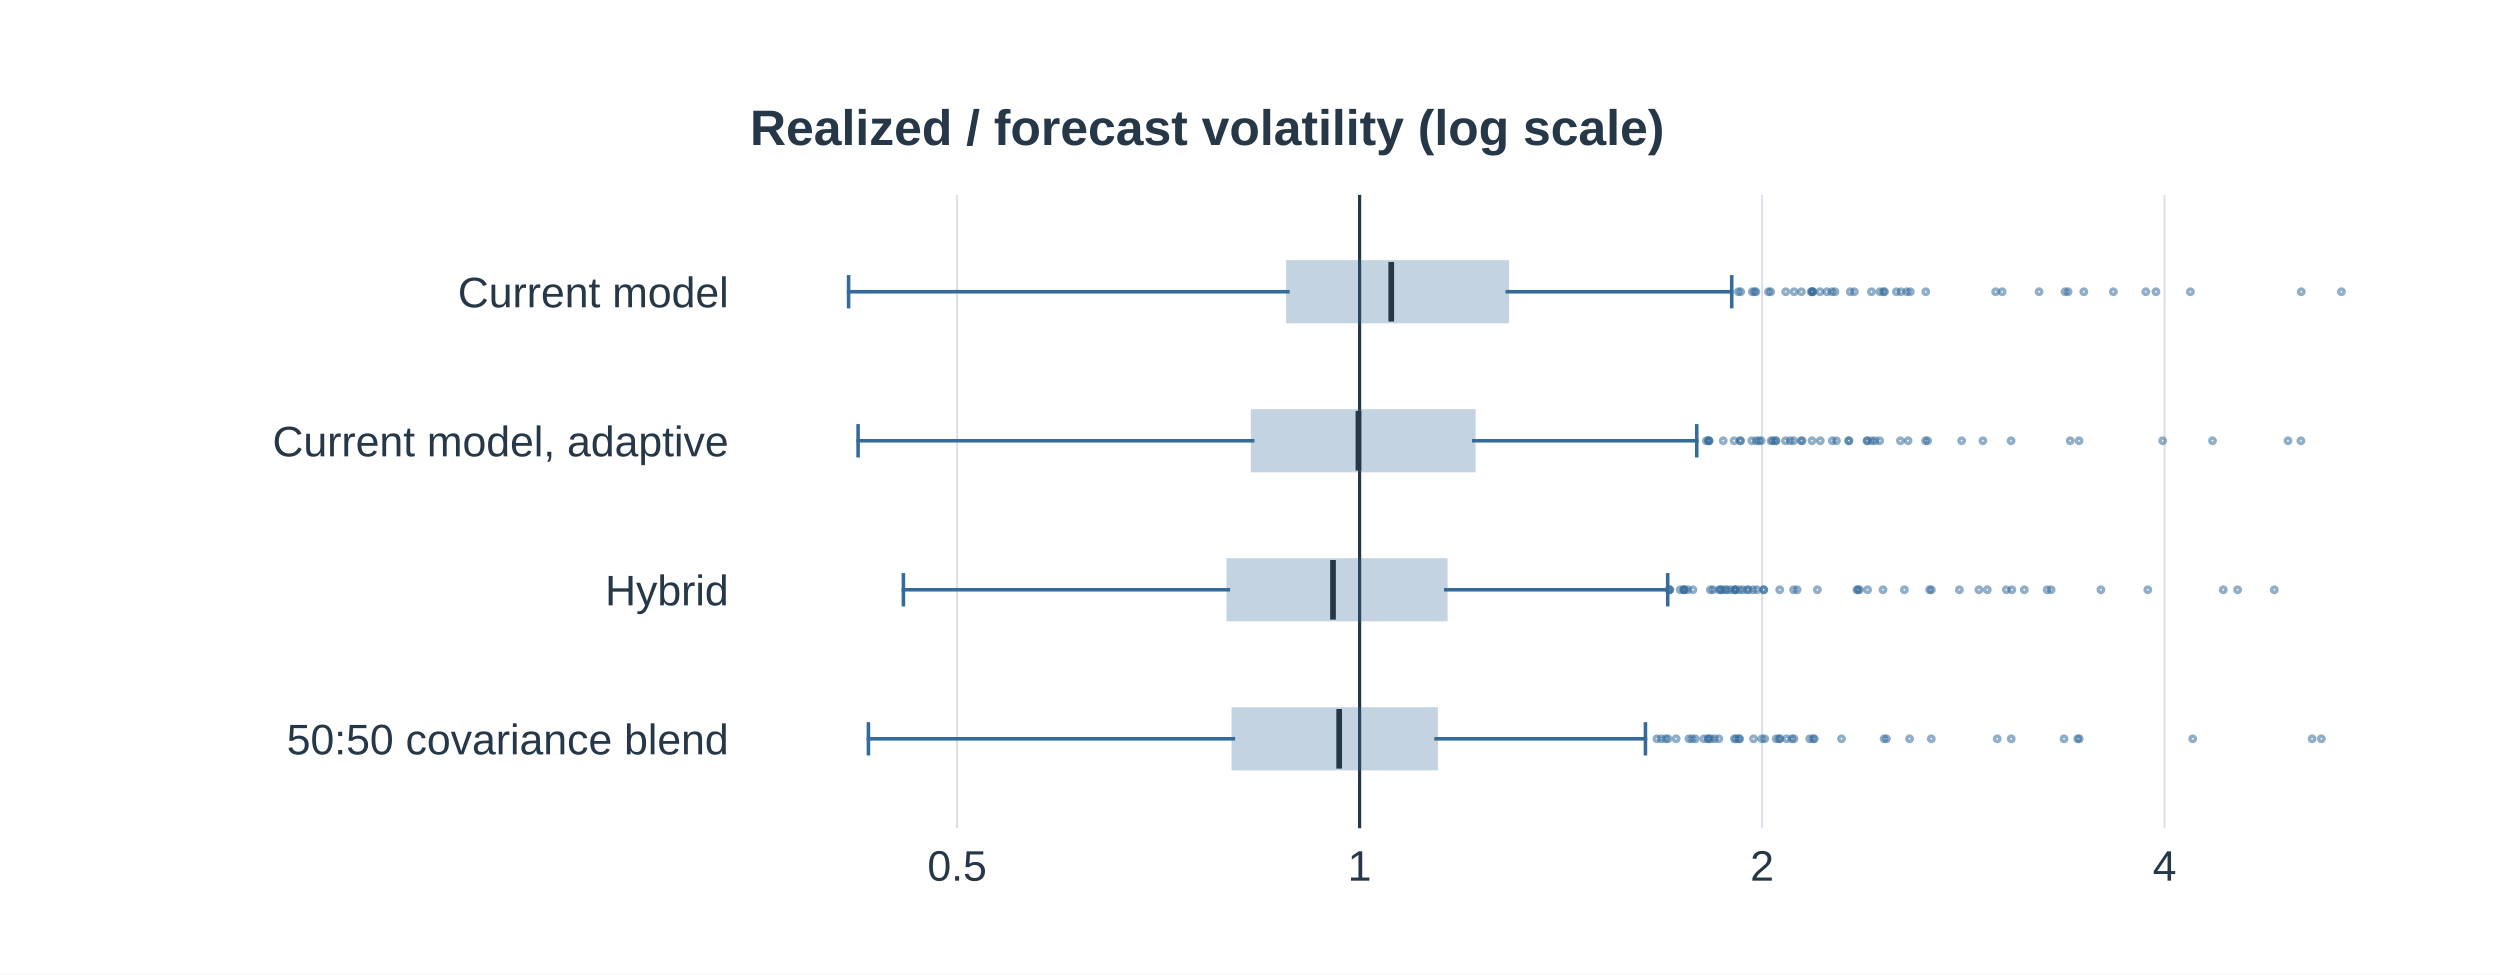
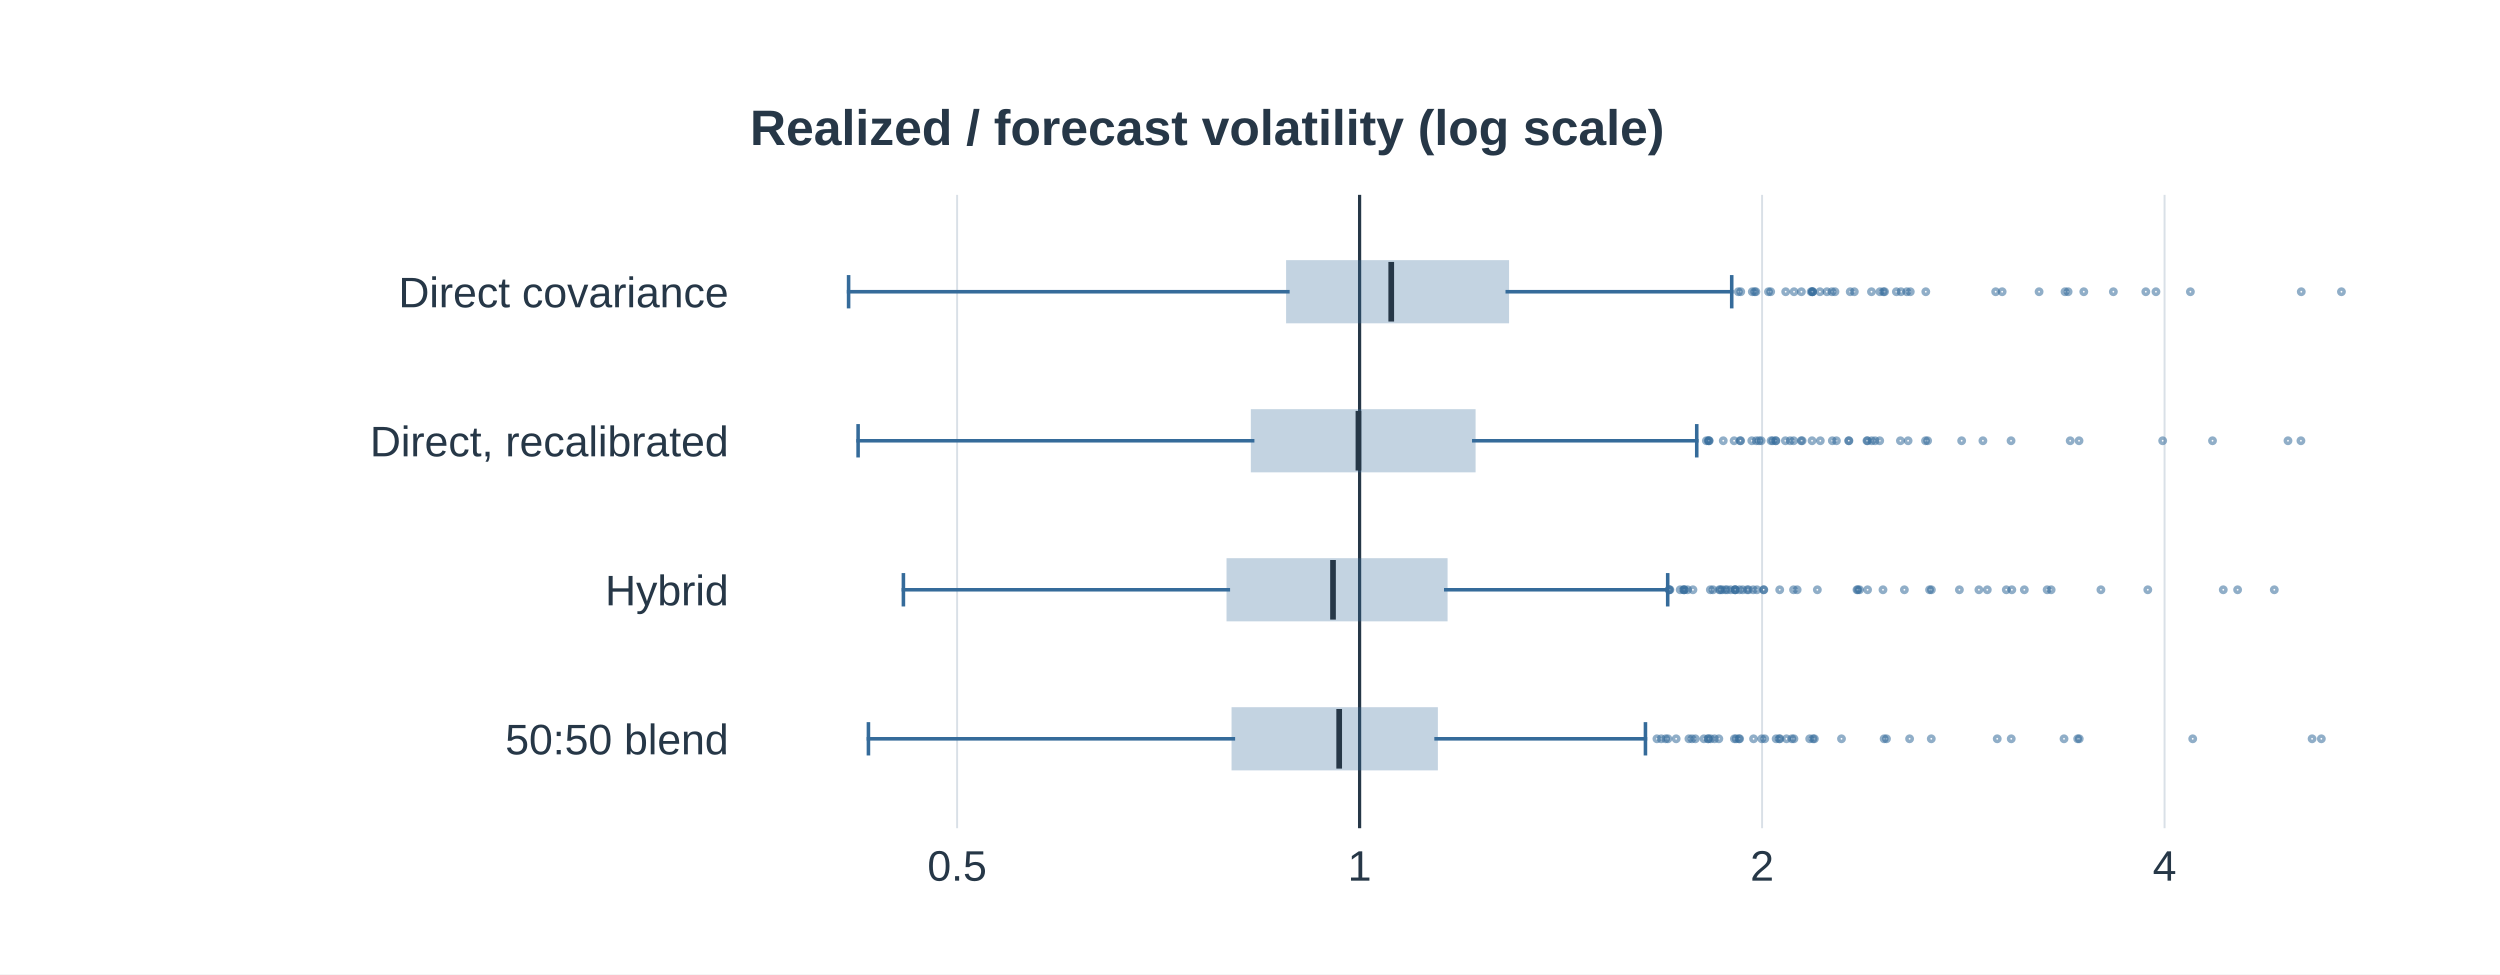
<svg xmlns="http://www.w3.org/2000/svg" xmlns:xlink="http://www.w3.org/1999/xlink" width="702pt" height="273.6pt" viewBox="0 0 702 273.6" version="1.1">
  <defs>
    <style type="text/css">*{stroke-linejoin: round; stroke-linecap: butt}</style>
  </defs>
  <g id="figure_1">
    <g id="patch_1">
      <path d="M 0 273.6 L 702 273.6 L 702 0 L 0 0 z " style="fill: #ffffff" />
    </g>
    <g id="axes_1">
      <g id="patch_2">
        <path d="M 210.6 232.56 L 673.92 232.56 L 673.92 54.72 L 210.6 54.72 z " style="fill: #ffffff" />
      </g>
      <g id="matplotlib.axis_1">
        <g id="xtick_1">
          <g id="line2d_1">
            <path d="M 268.756 232.56 L 268.756 54.72 " clip-path="url(#p8b981f08ff)" style="fill: none; stroke: #d9e0e7; stroke-width: 0.55; stroke-linecap: square" />
          </g>
          <g id="line2d_2" />
          <g id="text_1">
            <text style="font-size: 12px; font-family: 'Arial', 'DejaVu Sans', sans-serif; text-anchor: middle; fill: #263747" x="268.756" y="247.296" transform="rotate(-0 268.7559 247.2963)">0.5</text>
          </g>
        </g>
        <g id="xtick_2">
          <g id="line2d_3">
            <path d="M 381.774 232.56 L 381.774 54.72 " clip-path="url(#p8b981f08ff)" style="fill: none; stroke: #d9e0e7; stroke-width: 0.55; stroke-linecap: square" />
          </g>
          <g id="line2d_4" />
          <g id="text_2">
            <text style="font-size: 12px; font-family: 'Arial', 'DejaVu Sans', sans-serif; text-anchor: middle; fill: #263747" x="381.774" y="247.296" transform="rotate(-0 381.7735 247.2963)">1</text>
          </g>
        </g>
        <g id="xtick_3">
          <g id="line2d_5">
            <path d="M 494.791 232.56 L 494.791 54.72 " clip-path="url(#p8b981f08ff)" style="fill: none; stroke: #d9e0e7; stroke-width: 0.55; stroke-linecap: square" />
          </g>
          <g id="line2d_6" />
          <g id="text_3">
            <text style="font-size: 12px; font-family: 'Arial', 'DejaVu Sans', sans-serif; text-anchor: middle; fill: #263747" x="494.791" y="247.296" transform="rotate(-0 494.7912 247.2963)">2</text>
          </g>
        </g>
        <g id="xtick_4">
          <g id="line2d_7">
            <path d="M 607.809 232.56 L 607.809 54.72 " clip-path="url(#p8b981f08ff)" style="fill: none; stroke: #d9e0e7; stroke-width: 0.55; stroke-linecap: square" />
          </g>
          <g id="line2d_8" />
          <g id="text_4">
            <text style="font-size: 12px; font-family: 'Arial', 'DejaVu Sans', sans-serif; text-anchor: middle; fill: #263747" x="607.809" y="247.296" transform="rotate(-0 607.8089 247.2963)">4</text>
          </g>
        </g>
      </g>
      <g id="matplotlib.axis_2">
        <g id="ytick_1">
          <g id="line2d_9" />
          <g id="text_5">
-             <text style="font-size: 12px; font-family: 'Arial', 'DejaVu Sans', sans-serif; text-anchor: end; fill: #263747" x="204.6" y="86.287" transform="rotate(-0 204.6 86.28722)">Current model</text>
+             <text style="font-size: 12px; font-family: 'Arial', 'DejaVu Sans', sans-serif; text-anchor: end; fill: #263747" x="204.6" y="86.287" transform="rotate(-0 204.6 86.28722)">Direct covariance</text>
          </g>
        </g>
        <g id="ytick_2">
          <g id="line2d_10" />
          <g id="text_6">
-             <text style="font-size: 12px; font-family: 'Arial', 'DejaVu Sans', sans-serif; text-anchor: end; fill: #263747" x="204.6" y="128.132" transform="rotate(-0 204.6 128.1319)">Current model, adaptive</text>
+             <text style="font-size: 12px; font-family: 'Arial', 'DejaVu Sans', sans-serif; text-anchor: end; fill: #263747" x="204.6" y="128.132" transform="rotate(-0 204.6 128.1319)">Direct, recalibrated</text>
          </g>
        </g>
        <g id="ytick_3">
          <g id="line2d_11" />
          <g id="text_7">
            <text style="font-size: 12px; font-family: 'Arial', 'DejaVu Sans', sans-serif; text-anchor: end; fill: #263747" x="204.6" y="169.977" transform="rotate(-0 204.6 169.9766)">Hybrid</text>
          </g>
        </g>
        <g id="ytick_4">
          <g id="line2d_12" />
          <g id="text_8">
-             <text style="font-size: 12px; font-family: 'Arial', 'DejaVu Sans', sans-serif; text-anchor: end; fill: #263747" x="204.6" y="211.821" transform="rotate(-0 204.6 211.8213)">50:50 covariance blend</text>
+             <text style="font-size: 12px; font-family: 'Arial', 'DejaVu Sans', sans-serif; text-anchor: end; fill: #263747" x="204.6" y="211.821" transform="rotate(-0 204.6 211.8213)">50:50 blend</text>
          </g>
        </g>
      </g>
      <g id="line2d_13">
        <path d="M 381.774 232.56 L 381.774 54.72 " clip-path="url(#p8b981f08ff)" style="fill: none; stroke: #263747; stroke-width: 0.9; stroke-linecap: square" />
      </g>
      <g id="patch_3">
        <path d="M 361.635 73.55 L 361.635 90.288 L 423.247 90.288 L 423.247 73.55 L 361.635 73.55 z " clip-path="url(#p8b981f08ff)" style="fill: #356b9a; opacity: 0.3; stroke: #356b9a; stroke-linejoin: miter" />
      </g>
      <g id="line2d_14">
        <path d="M 361.635 81.919 L 238.285 81.919 " clip-path="url(#p8b981f08ff)" style="fill: none; stroke: #356b9a; stroke-linecap: square" />
      </g>
      <g id="line2d_15">
        <path d="M 423.247 81.919 L 486.266 81.919 " clip-path="url(#p8b981f08ff)" style="fill: none; stroke: #356b9a; stroke-linecap: square" />
      </g>
      <g id="line2d_16">
        <path d="M 238.285 77.735 L 238.285 86.104 " clip-path="url(#p8b981f08ff)" style="fill: none; stroke: #356b9a; stroke-linecap: square" />
      </g>
      <g id="line2d_17">
        <path d="M 486.266 77.735 L 486.266 86.104 " clip-path="url(#p8b981f08ff)" style="fill: none; stroke: #356b9a; stroke-linecap: square" />
      </g>
      <g id="line2d_18">
        <defs>
          <path id="m0760c5fe86" d="M 0 0.75 C 0.199 0.75 0.39 0.671 0.53 0.53 C 0.671 0.39 0.75 0.199 0.75 0 C 0.75 -0.199 0.671 -0.39 0.53 -0.53 C 0.39 -0.671 0.199 -0.75 0 -0.75 C -0.199 -0.75 -0.39 -0.671 -0.53 -0.53 C -0.671 -0.39 -0.75 -0.199 -0.75 0 C -0.75 0.199 -0.671 0.39 -0.53 0.53 C -0.39 0.671 -0.199 0.75 0 0.75 z " style="stroke: #356b9a; stroke-opacity: 0.55" />
        </defs>
        <g clip-path="url(#p8b981f08ff)">
          <use xlink:href="#m0760c5fe86" x="488.125" y="81.919" style="fill-opacity: 0; stroke: #356b9a; stroke-opacity: 0.55" />
          <use xlink:href="#m0760c5fe86" x="488.798" y="81.919" style="fill-opacity: 0; stroke: #356b9a; stroke-opacity: 0.55" />
          <use xlink:href="#m0760c5fe86" x="492.044" y="81.919" style="fill-opacity: 0; stroke: #356b9a; stroke-opacity: 0.55" />
          <use xlink:href="#m0760c5fe86" x="492.695" y="81.919" style="fill-opacity: 0; stroke: #356b9a; stroke-opacity: 0.55" />
          <use xlink:href="#m0760c5fe86" x="493.051" y="81.919" style="fill-opacity: 0; stroke: #356b9a; stroke-opacity: 0.55" />
          <use xlink:href="#m0760c5fe86" x="496.595" y="81.919" style="fill-opacity: 0; stroke: #356b9a; stroke-opacity: 0.55" />
          <use xlink:href="#m0760c5fe86" x="497.204" y="81.919" style="fill-opacity: 0; stroke: #356b9a; stroke-opacity: 0.55" />
          <use xlink:href="#m0760c5fe86" x="501.421" y="81.919" style="fill-opacity: 0; stroke: #356b9a; stroke-opacity: 0.55" />
          <use xlink:href="#m0760c5fe86" x="503.766" y="81.919" style="fill-opacity: 0; stroke: #356b9a; stroke-opacity: 0.55" />
          <use xlink:href="#m0760c5fe86" x="505.835" y="81.919" style="fill-opacity: 0; stroke: #356b9a; stroke-opacity: 0.55" />
          <use xlink:href="#m0760c5fe86" x="508.564" y="81.919" style="fill-opacity: 0; stroke: #356b9a; stroke-opacity: 0.55" />
          <use xlink:href="#m0760c5fe86" x="508.907" y="81.919" style="fill-opacity: 0; stroke: #356b9a; stroke-opacity: 0.55" />
          <use xlink:href="#m0760c5fe86" x="508.916" y="81.919" style="fill-opacity: 0; stroke: #356b9a; stroke-opacity: 0.55" />
          <use xlink:href="#m0760c5fe86" x="508.989" y="81.919" style="fill-opacity: 0; stroke: #356b9a; stroke-opacity: 0.55" />
          <use xlink:href="#m0760c5fe86" x="511.043" y="81.919" style="fill-opacity: 0; stroke: #356b9a; stroke-opacity: 0.55" />
          <use xlink:href="#m0760c5fe86" x="512.993" y="81.919" style="fill-opacity: 0; stroke: #356b9a; stroke-opacity: 0.55" />
          <use xlink:href="#m0760c5fe86" x="514.409" y="81.919" style="fill-opacity: 0; stroke: #356b9a; stroke-opacity: 0.55" />
          <use xlink:href="#m0760c5fe86" x="515.255" y="81.919" style="fill-opacity: 0; stroke: #356b9a; stroke-opacity: 0.55" />
          <use xlink:href="#m0760c5fe86" x="519.54" y="81.919" style="fill-opacity: 0; stroke: #356b9a; stroke-opacity: 0.55" />
          <use xlink:href="#m0760c5fe86" x="520.693" y="81.919" style="fill-opacity: 0; stroke: #356b9a; stroke-opacity: 0.55" />
          <use xlink:href="#m0760c5fe86" x="525.505" y="81.919" style="fill-opacity: 0; stroke: #356b9a; stroke-opacity: 0.55" />
          <use xlink:href="#m0760c5fe86" x="527.882" y="81.919" style="fill-opacity: 0; stroke: #356b9a; stroke-opacity: 0.55" />
          <use xlink:href="#m0760c5fe86" x="528.856" y="81.919" style="fill-opacity: 0; stroke: #356b9a; stroke-opacity: 0.55" />
          <use xlink:href="#m0760c5fe86" x="529.188" y="81.919" style="fill-opacity: 0; stroke: #356b9a; stroke-opacity: 0.55" />
          <use xlink:href="#m0760c5fe86" x="532.501" y="81.919" style="fill-opacity: 0; stroke: #356b9a; stroke-opacity: 0.55" />
          <use xlink:href="#m0760c5fe86" x="533.789" y="81.919" style="fill-opacity: 0; stroke: #356b9a; stroke-opacity: 0.55" />
          <use xlink:href="#m0760c5fe86" x="535.431" y="81.919" style="fill-opacity: 0; stroke: #356b9a; stroke-opacity: 0.55" />
          <use xlink:href="#m0760c5fe86" x="536.408" y="81.919" style="fill-opacity: 0; stroke: #356b9a; stroke-opacity: 0.55" />
          <use xlink:href="#m0760c5fe86" x="540.764" y="81.919" style="fill-opacity: 0; stroke: #356b9a; stroke-opacity: 0.55" />
          <use xlink:href="#m0760c5fe86" x="560.386" y="81.919" style="fill-opacity: 0; stroke: #356b9a; stroke-opacity: 0.55" />
          <use xlink:href="#m0760c5fe86" x="562.205" y="81.919" style="fill-opacity: 0; stroke: #356b9a; stroke-opacity: 0.55" />
          <use xlink:href="#m0760c5fe86" x="572.575" y="81.919" style="fill-opacity: 0; stroke: #356b9a; stroke-opacity: 0.55" />
          <use xlink:href="#m0760c5fe86" x="579.863" y="81.919" style="fill-opacity: 0; stroke: #356b9a; stroke-opacity: 0.55" />
          <use xlink:href="#m0760c5fe86" x="580.725" y="81.919" style="fill-opacity: 0; stroke: #356b9a; stroke-opacity: 0.55" />
          <use xlink:href="#m0760c5fe86" x="585.13" y="81.919" style="fill-opacity: 0; stroke: #356b9a; stroke-opacity: 0.55" />
          <use xlink:href="#m0760c5fe86" x="593.432" y="81.919" style="fill-opacity: 0; stroke: #356b9a; stroke-opacity: 0.55" />
          <use xlink:href="#m0760c5fe86" x="602.545" y="81.919" style="fill-opacity: 0; stroke: #356b9a; stroke-opacity: 0.55" />
          <use xlink:href="#m0760c5fe86" x="605.394" y="81.919" style="fill-opacity: 0; stroke: #356b9a; stroke-opacity: 0.55" />
          <use xlink:href="#m0760c5fe86" x="615.06" y="81.919" style="fill-opacity: 0; stroke: #356b9a; stroke-opacity: 0.55" />
          <use xlink:href="#m0760c5fe86" x="646.197" y="81.919" style="fill-opacity: 0; stroke: #356b9a; stroke-opacity: 0.55" />
          <use xlink:href="#m0760c5fe86" x="657.478" y="81.919" style="fill-opacity: 0; stroke: #356b9a; stroke-opacity: 0.55" />
        </g>
      </g>
      <g id="patch_4">
        <path d="M 351.738 115.395 L 351.738 132.133 L 413.845 132.133 L 413.845 115.395 L 351.738 115.395 z " clip-path="url(#p8b981f08ff)" style="fill: #356b9a; opacity: 0.3; stroke: #356b9a; stroke-linejoin: miter" />
      </g>
      <g id="line2d_19">
        <path d="M 351.738 123.764 L 240.956 123.764 " clip-path="url(#p8b981f08ff)" style="fill: none; stroke: #356b9a; stroke-linecap: square" />
      </g>
      <g id="line2d_20">
        <path d="M 413.845 123.764 L 476.445 123.764 " clip-path="url(#p8b981f08ff)" style="fill: none; stroke: #356b9a; stroke-linecap: square" />
      </g>
      <g id="line2d_21">
        <path d="M 240.956 119.579 L 240.956 127.948 " clip-path="url(#p8b981f08ff)" style="fill: none; stroke: #356b9a; stroke-linecap: square" />
      </g>
      <g id="line2d_22">
        <path d="M 476.445 119.579 L 476.445 127.948 " clip-path="url(#p8b981f08ff)" style="fill: none; stroke: #356b9a; stroke-linecap: square" />
      </g>
      <g id="line2d_23">
        <g clip-path="url(#p8b981f08ff)">
          <use xlink:href="#m0760c5fe86" x="479.145" y="123.764" style="fill-opacity: 0; stroke: #356b9a; stroke-opacity: 0.55" />
          <use xlink:href="#m0760c5fe86" x="479.68" y="123.764" style="fill-opacity: 0; stroke: #356b9a; stroke-opacity: 0.55" />
          <use xlink:href="#m0760c5fe86" x="479.858" y="123.764" style="fill-opacity: 0; stroke: #356b9a; stroke-opacity: 0.55" />
          <use xlink:href="#m0760c5fe86" x="479.943" y="123.764" style="fill-opacity: 0; stroke: #356b9a; stroke-opacity: 0.55" />
          <use xlink:href="#m0760c5fe86" x="483.889" y="123.764" style="fill-opacity: 0; stroke: #356b9a; stroke-opacity: 0.55" />
          <use xlink:href="#m0760c5fe86" x="486.938" y="123.764" style="fill-opacity: 0; stroke: #356b9a; stroke-opacity: 0.55" />
          <use xlink:href="#m0760c5fe86" x="488.624" y="123.764" style="fill-opacity: 0; stroke: #356b9a; stroke-opacity: 0.55" />
          <use xlink:href="#m0760c5fe86" x="488.771" y="123.764" style="fill-opacity: 0; stroke: #356b9a; stroke-opacity: 0.55" />
          <use xlink:href="#m0760c5fe86" x="491.902" y="123.764" style="fill-opacity: 0; stroke: #356b9a; stroke-opacity: 0.55" />
          <use xlink:href="#m0760c5fe86" x="493.143" y="123.764" style="fill-opacity: 0; stroke: #356b9a; stroke-opacity: 0.55" />
          <use xlink:href="#m0760c5fe86" x="493.924" y="123.764" style="fill-opacity: 0; stroke: #356b9a; stroke-opacity: 0.55" />
          <use xlink:href="#m0760c5fe86" x="494.537" y="123.764" style="fill-opacity: 0; stroke: #356b9a; stroke-opacity: 0.55" />
          <use xlink:href="#m0760c5fe86" x="497.321" y="123.764" style="fill-opacity: 0; stroke: #356b9a; stroke-opacity: 0.55" />
          <use xlink:href="#m0760c5fe86" x="497.787" y="123.764" style="fill-opacity: 0; stroke: #356b9a; stroke-opacity: 0.55" />
          <use xlink:href="#m0760c5fe86" x="498.603" y="123.764" style="fill-opacity: 0; stroke: #356b9a; stroke-opacity: 0.55" />
          <use xlink:href="#m0760c5fe86" x="498.689" y="123.764" style="fill-opacity: 0; stroke: #356b9a; stroke-opacity: 0.55" />
          <use xlink:href="#m0760c5fe86" x="501.337" y="123.764" style="fill-opacity: 0; stroke: #356b9a; stroke-opacity: 0.55" />
          <use xlink:href="#m0760c5fe86" x="502.681" y="123.764" style="fill-opacity: 0; stroke: #356b9a; stroke-opacity: 0.55" />
          <use xlink:href="#m0760c5fe86" x="503.656" y="123.764" style="fill-opacity: 0; stroke: #356b9a; stroke-opacity: 0.55" />
          <use xlink:href="#m0760c5fe86" x="505.776" y="123.764" style="fill-opacity: 0; stroke: #356b9a; stroke-opacity: 0.55" />
          <use xlink:href="#m0760c5fe86" x="506.041" y="123.764" style="fill-opacity: 0; stroke: #356b9a; stroke-opacity: 0.55" />
          <use xlink:href="#m0760c5fe86" x="508.824" y="123.764" style="fill-opacity: 0; stroke: #356b9a; stroke-opacity: 0.55" />
          <use xlink:href="#m0760c5fe86" x="511.139" y="123.764" style="fill-opacity: 0; stroke: #356b9a; stroke-opacity: 0.55" />
          <use xlink:href="#m0760c5fe86" x="514.513" y="123.764" style="fill-opacity: 0; stroke: #356b9a; stroke-opacity: 0.55" />
          <use xlink:href="#m0760c5fe86" x="515.671" y="123.764" style="fill-opacity: 0; stroke: #356b9a; stroke-opacity: 0.55" />
          <use xlink:href="#m0760c5fe86" x="519.097" y="123.764" style="fill-opacity: 0; stroke: #356b9a; stroke-opacity: 0.55" />
          <use xlink:href="#m0760c5fe86" x="519.188" y="123.764" style="fill-opacity: 0; stroke: #356b9a; stroke-opacity: 0.55" />
          <use xlink:href="#m0760c5fe86" x="524.232" y="123.764" style="fill-opacity: 0; stroke: #356b9a; stroke-opacity: 0.55" />
          <use xlink:href="#m0760c5fe86" x="524.389" y="123.764" style="fill-opacity: 0; stroke: #356b9a; stroke-opacity: 0.55" />
          <use xlink:href="#m0760c5fe86" x="525.583" y="123.764" style="fill-opacity: 0; stroke: #356b9a; stroke-opacity: 0.55" />
          <use xlink:href="#m0760c5fe86" x="526.523" y="123.764" style="fill-opacity: 0; stroke: #356b9a; stroke-opacity: 0.55" />
          <use xlink:href="#m0760c5fe86" x="527.824" y="123.764" style="fill-opacity: 0; stroke: #356b9a; stroke-opacity: 0.55" />
          <use xlink:href="#m0760c5fe86" x="533.633" y="123.764" style="fill-opacity: 0; stroke: #356b9a; stroke-opacity: 0.55" />
          <use xlink:href="#m0760c5fe86" x="535.795" y="123.764" style="fill-opacity: 0; stroke: #356b9a; stroke-opacity: 0.55" />
          <use xlink:href="#m0760c5fe86" x="540.687" y="123.764" style="fill-opacity: 0; stroke: #356b9a; stroke-opacity: 0.55" />
          <use xlink:href="#m0760c5fe86" x="541.279" y="123.764" style="fill-opacity: 0; stroke: #356b9a; stroke-opacity: 0.55" />
          <use xlink:href="#m0760c5fe86" x="550.832" y="123.764" style="fill-opacity: 0; stroke: #356b9a; stroke-opacity: 0.55" />
          <use xlink:href="#m0760c5fe86" x="556.802" y="123.764" style="fill-opacity: 0; stroke: #356b9a; stroke-opacity: 0.55" />
          <use xlink:href="#m0760c5fe86" x="564.703" y="123.764" style="fill-opacity: 0; stroke: #356b9a; stroke-opacity: 0.55" />
          <use xlink:href="#m0760c5fe86" x="581.31" y="123.764" style="fill-opacity: 0; stroke: #356b9a; stroke-opacity: 0.55" />
          <use xlink:href="#m0760c5fe86" x="583.791" y="123.764" style="fill-opacity: 0; stroke: #356b9a; stroke-opacity: 0.55" />
          <use xlink:href="#m0760c5fe86" x="607.281" y="123.764" style="fill-opacity: 0; stroke: #356b9a; stroke-opacity: 0.55" />
          <use xlink:href="#m0760c5fe86" x="621.273" y="123.764" style="fill-opacity: 0; stroke: #356b9a; stroke-opacity: 0.55" />
          <use xlink:href="#m0760c5fe86" x="642.466" y="123.764" style="fill-opacity: 0; stroke: #356b9a; stroke-opacity: 0.55" />
          <use xlink:href="#m0760c5fe86" x="646.101" y="123.764" style="fill-opacity: 0; stroke: #356b9a; stroke-opacity: 0.55" />
        </g>
      </g>
      <g id="patch_5">
        <path d="M 344.908 157.24 L 344.908 173.977 L 405.979 173.977 L 405.979 157.24 L 344.908 157.24 z " clip-path="url(#p8b981f08ff)" style="fill: #356b9a; opacity: 0.3; stroke: #356b9a; stroke-linejoin: miter" />
      </g>
      <g id="line2d_24">
        <path d="M 344.908 165.608 L 253.677 165.608 " clip-path="url(#p8b981f08ff)" style="fill: none; stroke: #356b9a; stroke-linecap: square" />
      </g>
      <g id="line2d_25">
        <path d="M 405.979 165.608 L 468.291 165.608 " clip-path="url(#p8b981f08ff)" style="fill: none; stroke: #356b9a; stroke-linecap: square" />
      </g>
      <g id="line2d_26">
        <path d="M 253.677 161.424 L 253.677 169.793 " clip-path="url(#p8b981f08ff)" style="fill: none; stroke: #356b9a; stroke-linecap: square" />
      </g>
      <g id="line2d_27">
        <path d="M 468.291 161.424 L 468.291 169.793 " clip-path="url(#p8b981f08ff)" style="fill: none; stroke: #356b9a; stroke-linecap: square" />
      </g>
      <g id="line2d_28">
        <g clip-path="url(#p8b981f08ff)">
          <use xlink:href="#m0760c5fe86" x="468.688" y="165.608" style="fill-opacity: 0; stroke: #356b9a; stroke-opacity: 0.55" />
          <use xlink:href="#m0760c5fe86" x="468.711" y="165.608" style="fill-opacity: 0; stroke: #356b9a; stroke-opacity: 0.55" />
          <use xlink:href="#m0760c5fe86" x="468.918" y="165.608" style="fill-opacity: 0; stroke: #356b9a; stroke-opacity: 0.55" />
          <use xlink:href="#m0760c5fe86" x="471.794" y="165.608" style="fill-opacity: 0; stroke: #356b9a; stroke-opacity: 0.55" />
          <use xlink:href="#m0760c5fe86" x="472.714" y="165.608" style="fill-opacity: 0; stroke: #356b9a; stroke-opacity: 0.55" />
          <use xlink:href="#m0760c5fe86" x="472.918" y="165.608" style="fill-opacity: 0; stroke: #356b9a; stroke-opacity: 0.55" />
          <use xlink:href="#m0760c5fe86" x="472.969" y="165.608" style="fill-opacity: 0; stroke: #356b9a; stroke-opacity: 0.55" />
          <use xlink:href="#m0760c5fe86" x="473.882" y="165.608" style="fill-opacity: 0; stroke: #356b9a; stroke-opacity: 0.55" />
          <use xlink:href="#m0760c5fe86" x="475.38" y="165.608" style="fill-opacity: 0; stroke: #356b9a; stroke-opacity: 0.55" />
          <use xlink:href="#m0760c5fe86" x="480.261" y="165.608" style="fill-opacity: 0; stroke: #356b9a; stroke-opacity: 0.55" />
          <use xlink:href="#m0760c5fe86" x="481" y="165.608" style="fill-opacity: 0; stroke: #356b9a; stroke-opacity: 0.55" />
          <use xlink:href="#m0760c5fe86" x="482.782" y="165.608" style="fill-opacity: 0; stroke: #356b9a; stroke-opacity: 0.55" />
          <use xlink:href="#m0760c5fe86" x="483.08" y="165.608" style="fill-opacity: 0; stroke: #356b9a; stroke-opacity: 0.55" />
          <use xlink:href="#m0760c5fe86" x="483.577" y="165.608" style="fill-opacity: 0; stroke: #356b9a; stroke-opacity: 0.55" />
          <use xlink:href="#m0760c5fe86" x="484.495" y="165.608" style="fill-opacity: 0; stroke: #356b9a; stroke-opacity: 0.55" />
          <use xlink:href="#m0760c5fe86" x="484.994" y="165.608" style="fill-opacity: 0; stroke: #356b9a; stroke-opacity: 0.55" />
          <use xlink:href="#m0760c5fe86" x="485.981" y="165.608" style="fill-opacity: 0; stroke: #356b9a; stroke-opacity: 0.55" />
          <use xlink:href="#m0760c5fe86" x="487.181" y="165.608" style="fill-opacity: 0; stroke: #356b9a; stroke-opacity: 0.55" />
          <use xlink:href="#m0760c5fe86" x="487.237" y="165.608" style="fill-opacity: 0; stroke: #356b9a; stroke-opacity: 0.55" />
          <use xlink:href="#m0760c5fe86" x="487.253" y="165.608" style="fill-opacity: 0; stroke: #356b9a; stroke-opacity: 0.55" />
          <use xlink:href="#m0760c5fe86" x="488.45" y="165.608" style="fill-opacity: 0; stroke: #356b9a; stroke-opacity: 0.55" />
          <use xlink:href="#m0760c5fe86" x="489.355" y="165.608" style="fill-opacity: 0; stroke: #356b9a; stroke-opacity: 0.55" />
          <use xlink:href="#m0760c5fe86" x="490.593" y="165.608" style="fill-opacity: 0; stroke: #356b9a; stroke-opacity: 0.55" />
          <use xlink:href="#m0760c5fe86" x="490.976" y="165.608" style="fill-opacity: 0; stroke: #356b9a; stroke-opacity: 0.55" />
          <use xlink:href="#m0760c5fe86" x="492.294" y="165.608" style="fill-opacity: 0; stroke: #356b9a; stroke-opacity: 0.55" />
          <use xlink:href="#m0760c5fe86" x="493.35" y="165.608" style="fill-opacity: 0; stroke: #356b9a; stroke-opacity: 0.55" />
          <use xlink:href="#m0760c5fe86" x="495.204" y="165.608" style="fill-opacity: 0; stroke: #356b9a; stroke-opacity: 0.55" />
          <use xlink:href="#m0760c5fe86" x="495.286" y="165.608" style="fill-opacity: 0; stroke: #356b9a; stroke-opacity: 0.55" />
          <use xlink:href="#m0760c5fe86" x="499.744" y="165.608" style="fill-opacity: 0; stroke: #356b9a; stroke-opacity: 0.55" />
          <use xlink:href="#m0760c5fe86" x="503.626" y="165.608" style="fill-opacity: 0; stroke: #356b9a; stroke-opacity: 0.55" />
          <use xlink:href="#m0760c5fe86" x="504.641" y="165.608" style="fill-opacity: 0; stroke: #356b9a; stroke-opacity: 0.55" />
          <use xlink:href="#m0760c5fe86" x="510.31" y="165.608" style="fill-opacity: 0; stroke: #356b9a; stroke-opacity: 0.55" />
          <use xlink:href="#m0760c5fe86" x="521.433" y="165.608" style="fill-opacity: 0; stroke: #356b9a; stroke-opacity: 0.55" />
          <use xlink:href="#m0760c5fe86" x="521.686" y="165.608" style="fill-opacity: 0; stroke: #356b9a; stroke-opacity: 0.55" />
          <use xlink:href="#m0760c5fe86" x="522.149" y="165.608" style="fill-opacity: 0; stroke: #356b9a; stroke-opacity: 0.55" />
          <use xlink:href="#m0760c5fe86" x="524.415" y="165.608" style="fill-opacity: 0; stroke: #356b9a; stroke-opacity: 0.55" />
          <use xlink:href="#m0760c5fe86" x="528.743" y="165.608" style="fill-opacity: 0; stroke: #356b9a; stroke-opacity: 0.55" />
          <use xlink:href="#m0760c5fe86" x="534.751" y="165.608" style="fill-opacity: 0; stroke: #356b9a; stroke-opacity: 0.55" />
          <use xlink:href="#m0760c5fe86" x="541.822" y="165.608" style="fill-opacity: 0; stroke: #356b9a; stroke-opacity: 0.55" />
          <use xlink:href="#m0760c5fe86" x="542.333" y="165.608" style="fill-opacity: 0; stroke: #356b9a; stroke-opacity: 0.55" />
          <use xlink:href="#m0760c5fe86" x="550.198" y="165.608" style="fill-opacity: 0; stroke: #356b9a; stroke-opacity: 0.55" />
          <use xlink:href="#m0760c5fe86" x="555.68" y="165.608" style="fill-opacity: 0; stroke: #356b9a; stroke-opacity: 0.55" />
          <use xlink:href="#m0760c5fe86" x="558.032" y="165.608" style="fill-opacity: 0; stroke: #356b9a; stroke-opacity: 0.55" />
          <use xlink:href="#m0760c5fe86" x="563.366" y="165.608" style="fill-opacity: 0; stroke: #356b9a; stroke-opacity: 0.55" />
          <use xlink:href="#m0760c5fe86" x="564.926" y="165.608" style="fill-opacity: 0; stroke: #356b9a; stroke-opacity: 0.55" />
          <use xlink:href="#m0760c5fe86" x="568.431" y="165.608" style="fill-opacity: 0; stroke: #356b9a; stroke-opacity: 0.55" />
          <use xlink:href="#m0760c5fe86" x="574.832" y="165.608" style="fill-opacity: 0; stroke: #356b9a; stroke-opacity: 0.55" />
          <use xlink:href="#m0760c5fe86" x="575.961" y="165.608" style="fill-opacity: 0; stroke: #356b9a; stroke-opacity: 0.55" />
          <use xlink:href="#m0760c5fe86" x="589.936" y="165.608" style="fill-opacity: 0; stroke: #356b9a; stroke-opacity: 0.55" />
          <use xlink:href="#m0760c5fe86" x="603.1" y="165.608" style="fill-opacity: 0; stroke: #356b9a; stroke-opacity: 0.55" />
          <use xlink:href="#m0760c5fe86" x="624.293" y="165.608" style="fill-opacity: 0; stroke: #356b9a; stroke-opacity: 0.55" />
          <use xlink:href="#m0760c5fe86" x="628.321" y="165.608" style="fill-opacity: 0; stroke: #356b9a; stroke-opacity: 0.55" />
          <use xlink:href="#m0760c5fe86" x="638.625" y="165.608" style="fill-opacity: 0; stroke: #356b9a; stroke-opacity: 0.55" />
        </g>
      </g>
      <g id="patch_6">
        <path d="M 346.322 199.084 L 346.322 215.822 L 403.256 215.822 L 403.256 199.084 L 346.322 199.084 z " clip-path="url(#p8b981f08ff)" style="fill: #356b9a; opacity: 0.3; stroke: #356b9a; stroke-linejoin: miter" />
      </g>
      <g id="line2d_29">
        <path d="M 346.322 207.453 L 243.856 207.453 " clip-path="url(#p8b981f08ff)" style="fill: none; stroke: #356b9a; stroke-linecap: square" />
      </g>
      <g id="line2d_30">
        <path d="M 403.256 207.453 L 462.041 207.453 " clip-path="url(#p8b981f08ff)" style="fill: none; stroke: #356b9a; stroke-linecap: square" />
      </g>
      <g id="line2d_31">
        <path d="M 243.856 203.269 L 243.856 211.638 " clip-path="url(#p8b981f08ff)" style="fill: none; stroke: #356b9a; stroke-linecap: square" />
      </g>
      <g id="line2d_32">
        <path d="M 462.041 203.269 L 462.041 211.638 " clip-path="url(#p8b981f08ff)" style="fill: none; stroke: #356b9a; stroke-linecap: square" />
      </g>
      <g id="line2d_33">
        <g clip-path="url(#p8b981f08ff)">
          <use xlink:href="#m0760c5fe86" x="465.262" y="207.453" style="fill-opacity: 0; stroke: #356b9a; stroke-opacity: 0.55" />
          <use xlink:href="#m0760c5fe86" x="466.473" y="207.453" style="fill-opacity: 0; stroke: #356b9a; stroke-opacity: 0.55" />
          <use xlink:href="#m0760c5fe86" x="467.718" y="207.453" style="fill-opacity: 0; stroke: #356b9a; stroke-opacity: 0.55" />
          <use xlink:href="#m0760c5fe86" x="468.35" y="207.453" style="fill-opacity: 0; stroke: #356b9a; stroke-opacity: 0.55" />
          <use xlink:href="#m0760c5fe86" x="470.664" y="207.453" style="fill-opacity: 0; stroke: #356b9a; stroke-opacity: 0.55" />
          <use xlink:href="#m0760c5fe86" x="474.251" y="207.453" style="fill-opacity: 0; stroke: #356b9a; stroke-opacity: 0.55" />
          <use xlink:href="#m0760c5fe86" x="475.11" y="207.453" style="fill-opacity: 0; stroke: #356b9a; stroke-opacity: 0.55" />
          <use xlink:href="#m0760c5fe86" x="476.057" y="207.453" style="fill-opacity: 0; stroke: #356b9a; stroke-opacity: 0.55" />
          <use xlink:href="#m0760c5fe86" x="478.464" y="207.453" style="fill-opacity: 0; stroke: #356b9a; stroke-opacity: 0.55" />
          <use xlink:href="#m0760c5fe86" x="479.59" y="207.453" style="fill-opacity: 0; stroke: #356b9a; stroke-opacity: 0.55" />
          <use xlink:href="#m0760c5fe86" x="479.722" y="207.453" style="fill-opacity: 0; stroke: #356b9a; stroke-opacity: 0.55" />
          <use xlink:href="#m0760c5fe86" x="480.366" y="207.453" style="fill-opacity: 0; stroke: #356b9a; stroke-opacity: 0.55" />
          <use xlink:href="#m0760c5fe86" x="481.437" y="207.453" style="fill-opacity: 0; stroke: #356b9a; stroke-opacity: 0.55" />
          <use xlink:href="#m0760c5fe86" x="482.651" y="207.453" style="fill-opacity: 0; stroke: #356b9a; stroke-opacity: 0.55" />
          <use xlink:href="#m0760c5fe86" x="487.015" y="207.453" style="fill-opacity: 0; stroke: #356b9a; stroke-opacity: 0.55" />
          <use xlink:href="#m0760c5fe86" x="487.493" y="207.453" style="fill-opacity: 0; stroke: #356b9a; stroke-opacity: 0.55" />
          <use xlink:href="#m0760c5fe86" x="488.289" y="207.453" style="fill-opacity: 0; stroke: #356b9a; stroke-opacity: 0.55" />
          <use xlink:href="#m0760c5fe86" x="488.495" y="207.453" style="fill-opacity: 0; stroke: #356b9a; stroke-opacity: 0.55" />
          <use xlink:href="#m0760c5fe86" x="492.399" y="207.453" style="fill-opacity: 0; stroke: #356b9a; stroke-opacity: 0.55" />
          <use xlink:href="#m0760c5fe86" x="494.704" y="207.453" style="fill-opacity: 0; stroke: #356b9a; stroke-opacity: 0.55" />
          <use xlink:href="#m0760c5fe86" x="495.531" y="207.453" style="fill-opacity: 0; stroke: #356b9a; stroke-opacity: 0.55" />
          <use xlink:href="#m0760c5fe86" x="498.737" y="207.453" style="fill-opacity: 0; stroke: #356b9a; stroke-opacity: 0.55" />
          <use xlink:href="#m0760c5fe86" x="499.583" y="207.453" style="fill-opacity: 0; stroke: #356b9a; stroke-opacity: 0.55" />
          <use xlink:href="#m0760c5fe86" x="499.804" y="207.453" style="fill-opacity: 0; stroke: #356b9a; stroke-opacity: 0.55" />
          <use xlink:href="#m0760c5fe86" x="501.659" y="207.453" style="fill-opacity: 0; stroke: #356b9a; stroke-opacity: 0.55" />
          <use xlink:href="#m0760c5fe86" x="503.161" y="207.453" style="fill-opacity: 0; stroke: #356b9a; stroke-opacity: 0.55" />
          <use xlink:href="#m0760c5fe86" x="503.734" y="207.453" style="fill-opacity: 0; stroke: #356b9a; stroke-opacity: 0.55" />
          <use xlink:href="#m0760c5fe86" x="508.161" y="207.453" style="fill-opacity: 0; stroke: #356b9a; stroke-opacity: 0.55" />
          <use xlink:href="#m0760c5fe86" x="509.1" y="207.453" style="fill-opacity: 0; stroke: #356b9a; stroke-opacity: 0.55" />
          <use xlink:href="#m0760c5fe86" x="509.478" y="207.453" style="fill-opacity: 0; stroke: #356b9a; stroke-opacity: 0.55" />
          <use xlink:href="#m0760c5fe86" x="517.092" y="207.453" style="fill-opacity: 0; stroke: #356b9a; stroke-opacity: 0.55" />
          <use xlink:href="#m0760c5fe86" x="529.062" y="207.453" style="fill-opacity: 0; stroke: #356b9a; stroke-opacity: 0.55" />
          <use xlink:href="#m0760c5fe86" x="529.727" y="207.453" style="fill-opacity: 0; stroke: #356b9a; stroke-opacity: 0.55" />
          <use xlink:href="#m0760c5fe86" x="536.215" y="207.453" style="fill-opacity: 0; stroke: #356b9a; stroke-opacity: 0.55" />
          <use xlink:href="#m0760c5fe86" x="542.303" y="207.453" style="fill-opacity: 0; stroke: #356b9a; stroke-opacity: 0.55" />
          <use xlink:href="#m0760c5fe86" x="560.819" y="207.453" style="fill-opacity: 0; stroke: #356b9a; stroke-opacity: 0.55" />
          <use xlink:href="#m0760c5fe86" x="564.758" y="207.453" style="fill-opacity: 0; stroke: #356b9a; stroke-opacity: 0.55" />
          <use xlink:href="#m0760c5fe86" x="579.578" y="207.453" style="fill-opacity: 0; stroke: #356b9a; stroke-opacity: 0.55" />
          <use xlink:href="#m0760c5fe86" x="583.41" y="207.453" style="fill-opacity: 0; stroke: #356b9a; stroke-opacity: 0.55" />
          <use xlink:href="#m0760c5fe86" x="583.851" y="207.453" style="fill-opacity: 0; stroke: #356b9a; stroke-opacity: 0.55" />
          <use xlink:href="#m0760c5fe86" x="615.715" y="207.453" style="fill-opacity: 0; stroke: #356b9a; stroke-opacity: 0.55" />
          <use xlink:href="#m0760c5fe86" x="649.234" y="207.453" style="fill-opacity: 0; stroke: #356b9a; stroke-opacity: 0.55" />
          <use xlink:href="#m0760c5fe86" x="651.834" y="207.453" style="fill-opacity: 0; stroke: #356b9a; stroke-opacity: 0.55" />
        </g>
      </g>
      <g id="line2d_34">
        <path d="M 390.66 73.55 L 390.66 90.288 " clip-path="url(#p8b981f08ff)" style="fill: none; stroke: #263747; stroke-width: 1.6" />
      </g>
      <g id="line2d_35">
        <path d="M 381.451 115.395 L 381.451 132.133 " clip-path="url(#p8b981f08ff)" style="fill: none; stroke: #263747; stroke-width: 1.6" />
      </g>
      <g id="line2d_36">
        <path d="M 374.309 157.24 L 374.309 173.977 " clip-path="url(#p8b981f08ff)" style="fill: none; stroke: #263747; stroke-width: 1.6" />
      </g>
      <g id="line2d_37">
        <path d="M 376.043 199.084 L 376.043 215.822 " clip-path="url(#p8b981f08ff)" style="fill: none; stroke: #263747; stroke-width: 1.6" />
      </g>
      <g id="text_9">
        <text style="font-weight: 700; font-size: 14px; font-family: 'Arial', 'DejaVu Sans', sans-serif; text-anchor: start; fill: #263747" x="210.6" y="40.72" transform="rotate(-0 210.6 40.72)">Realized / forecast volatility (log scale)</text>
      </g>
    </g>
  </g>
  <defs>
    <clipPath id="p8b981f08ff">
      <rect x="210.6" y="54.72" width="463.32" height="177.84" />
    </clipPath>
  </defs>
</svg>
